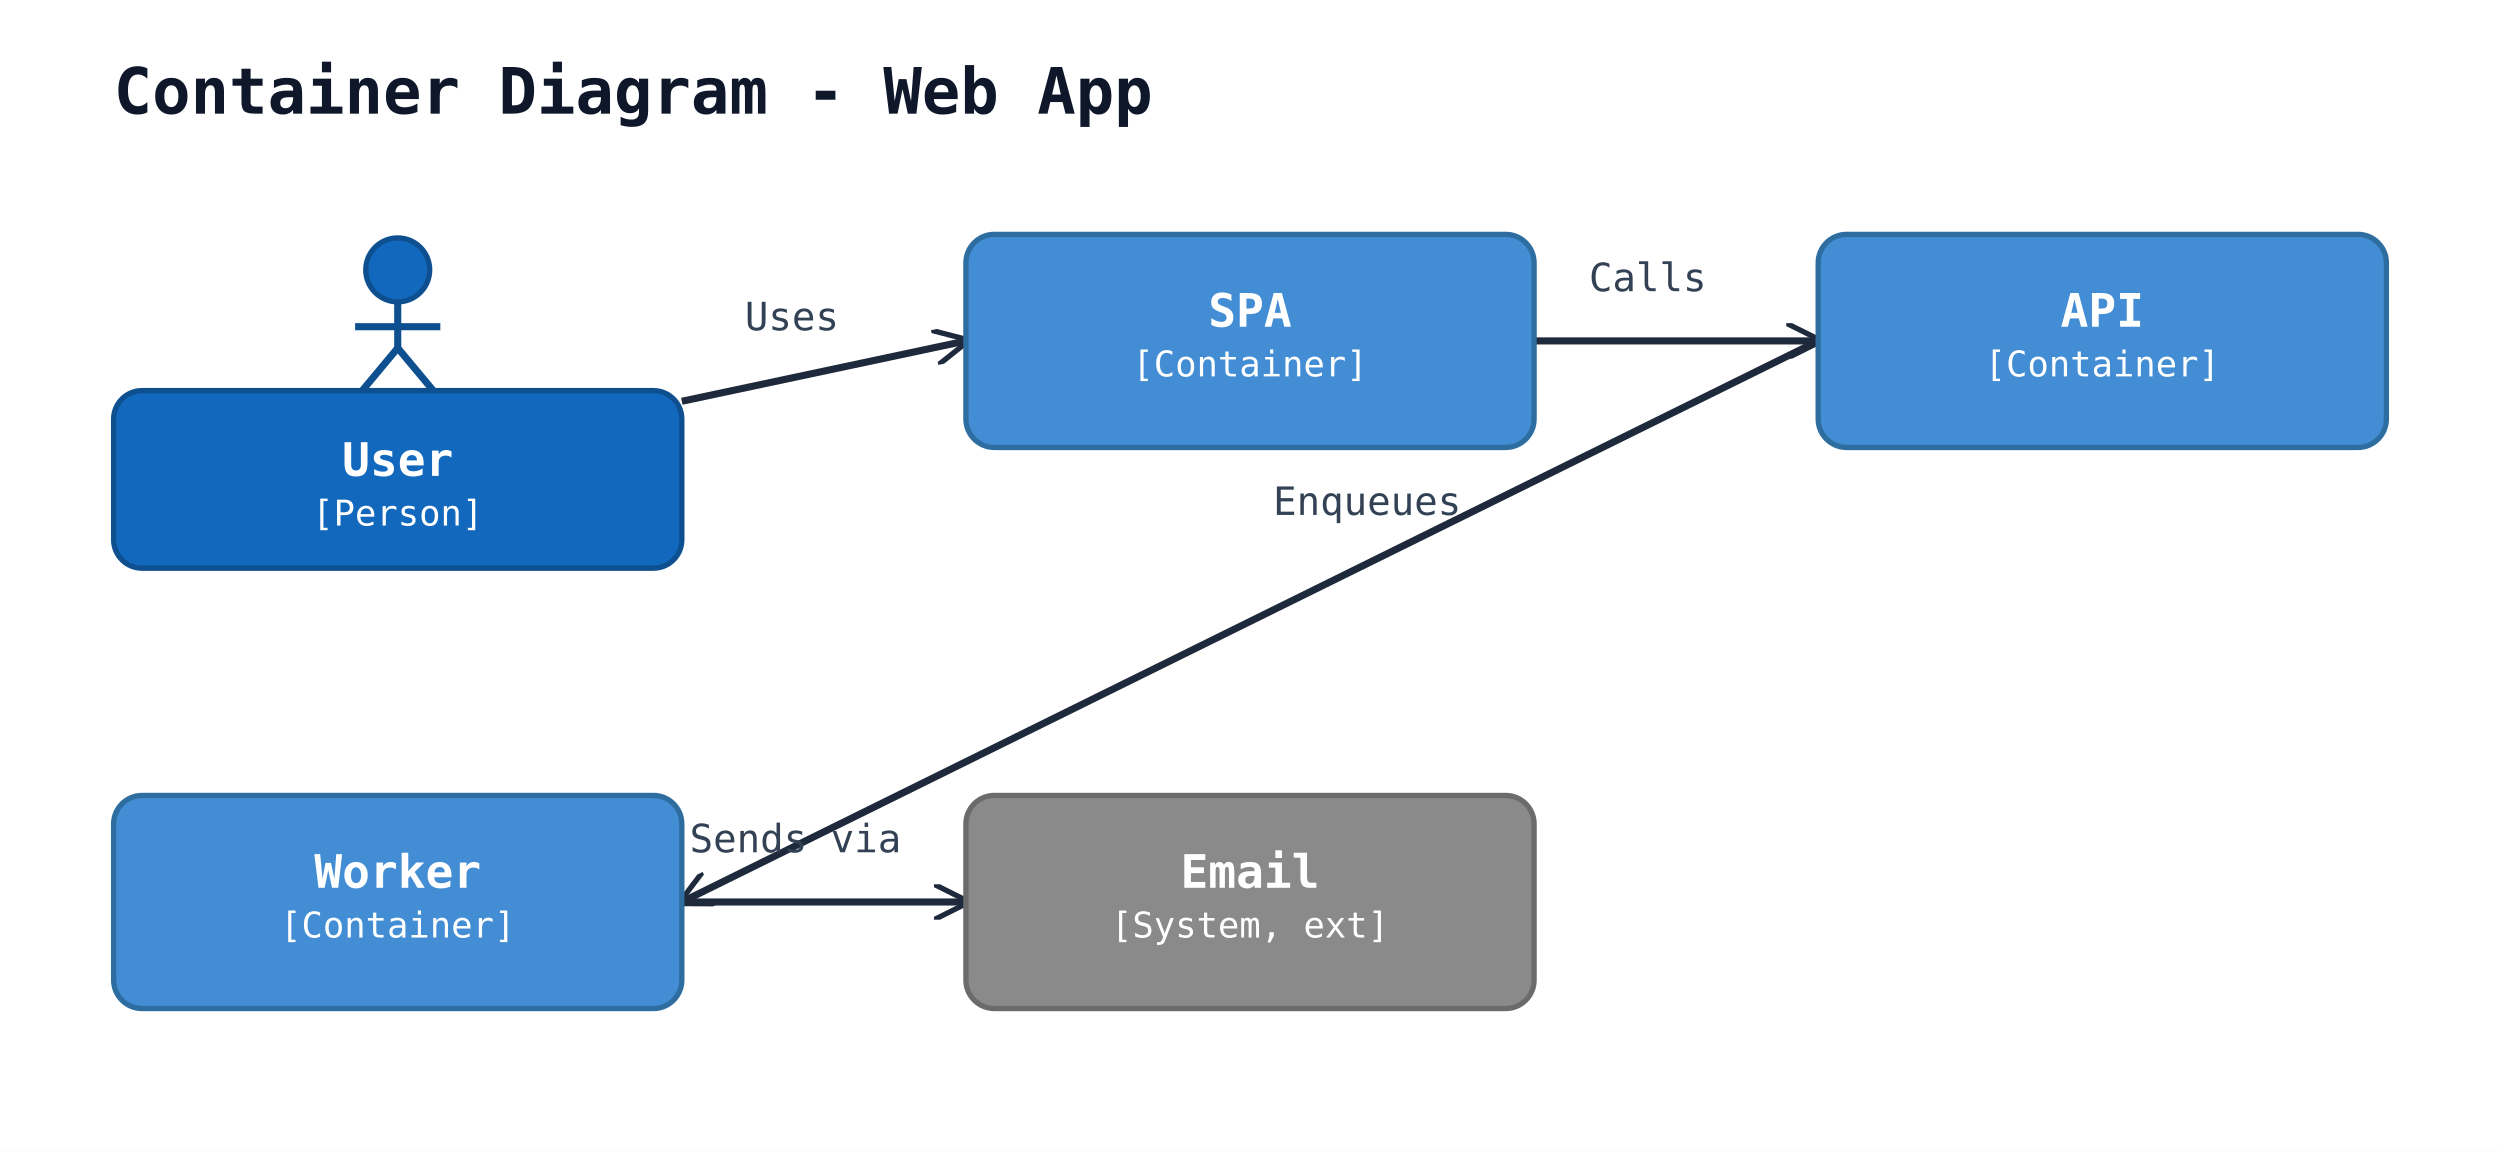
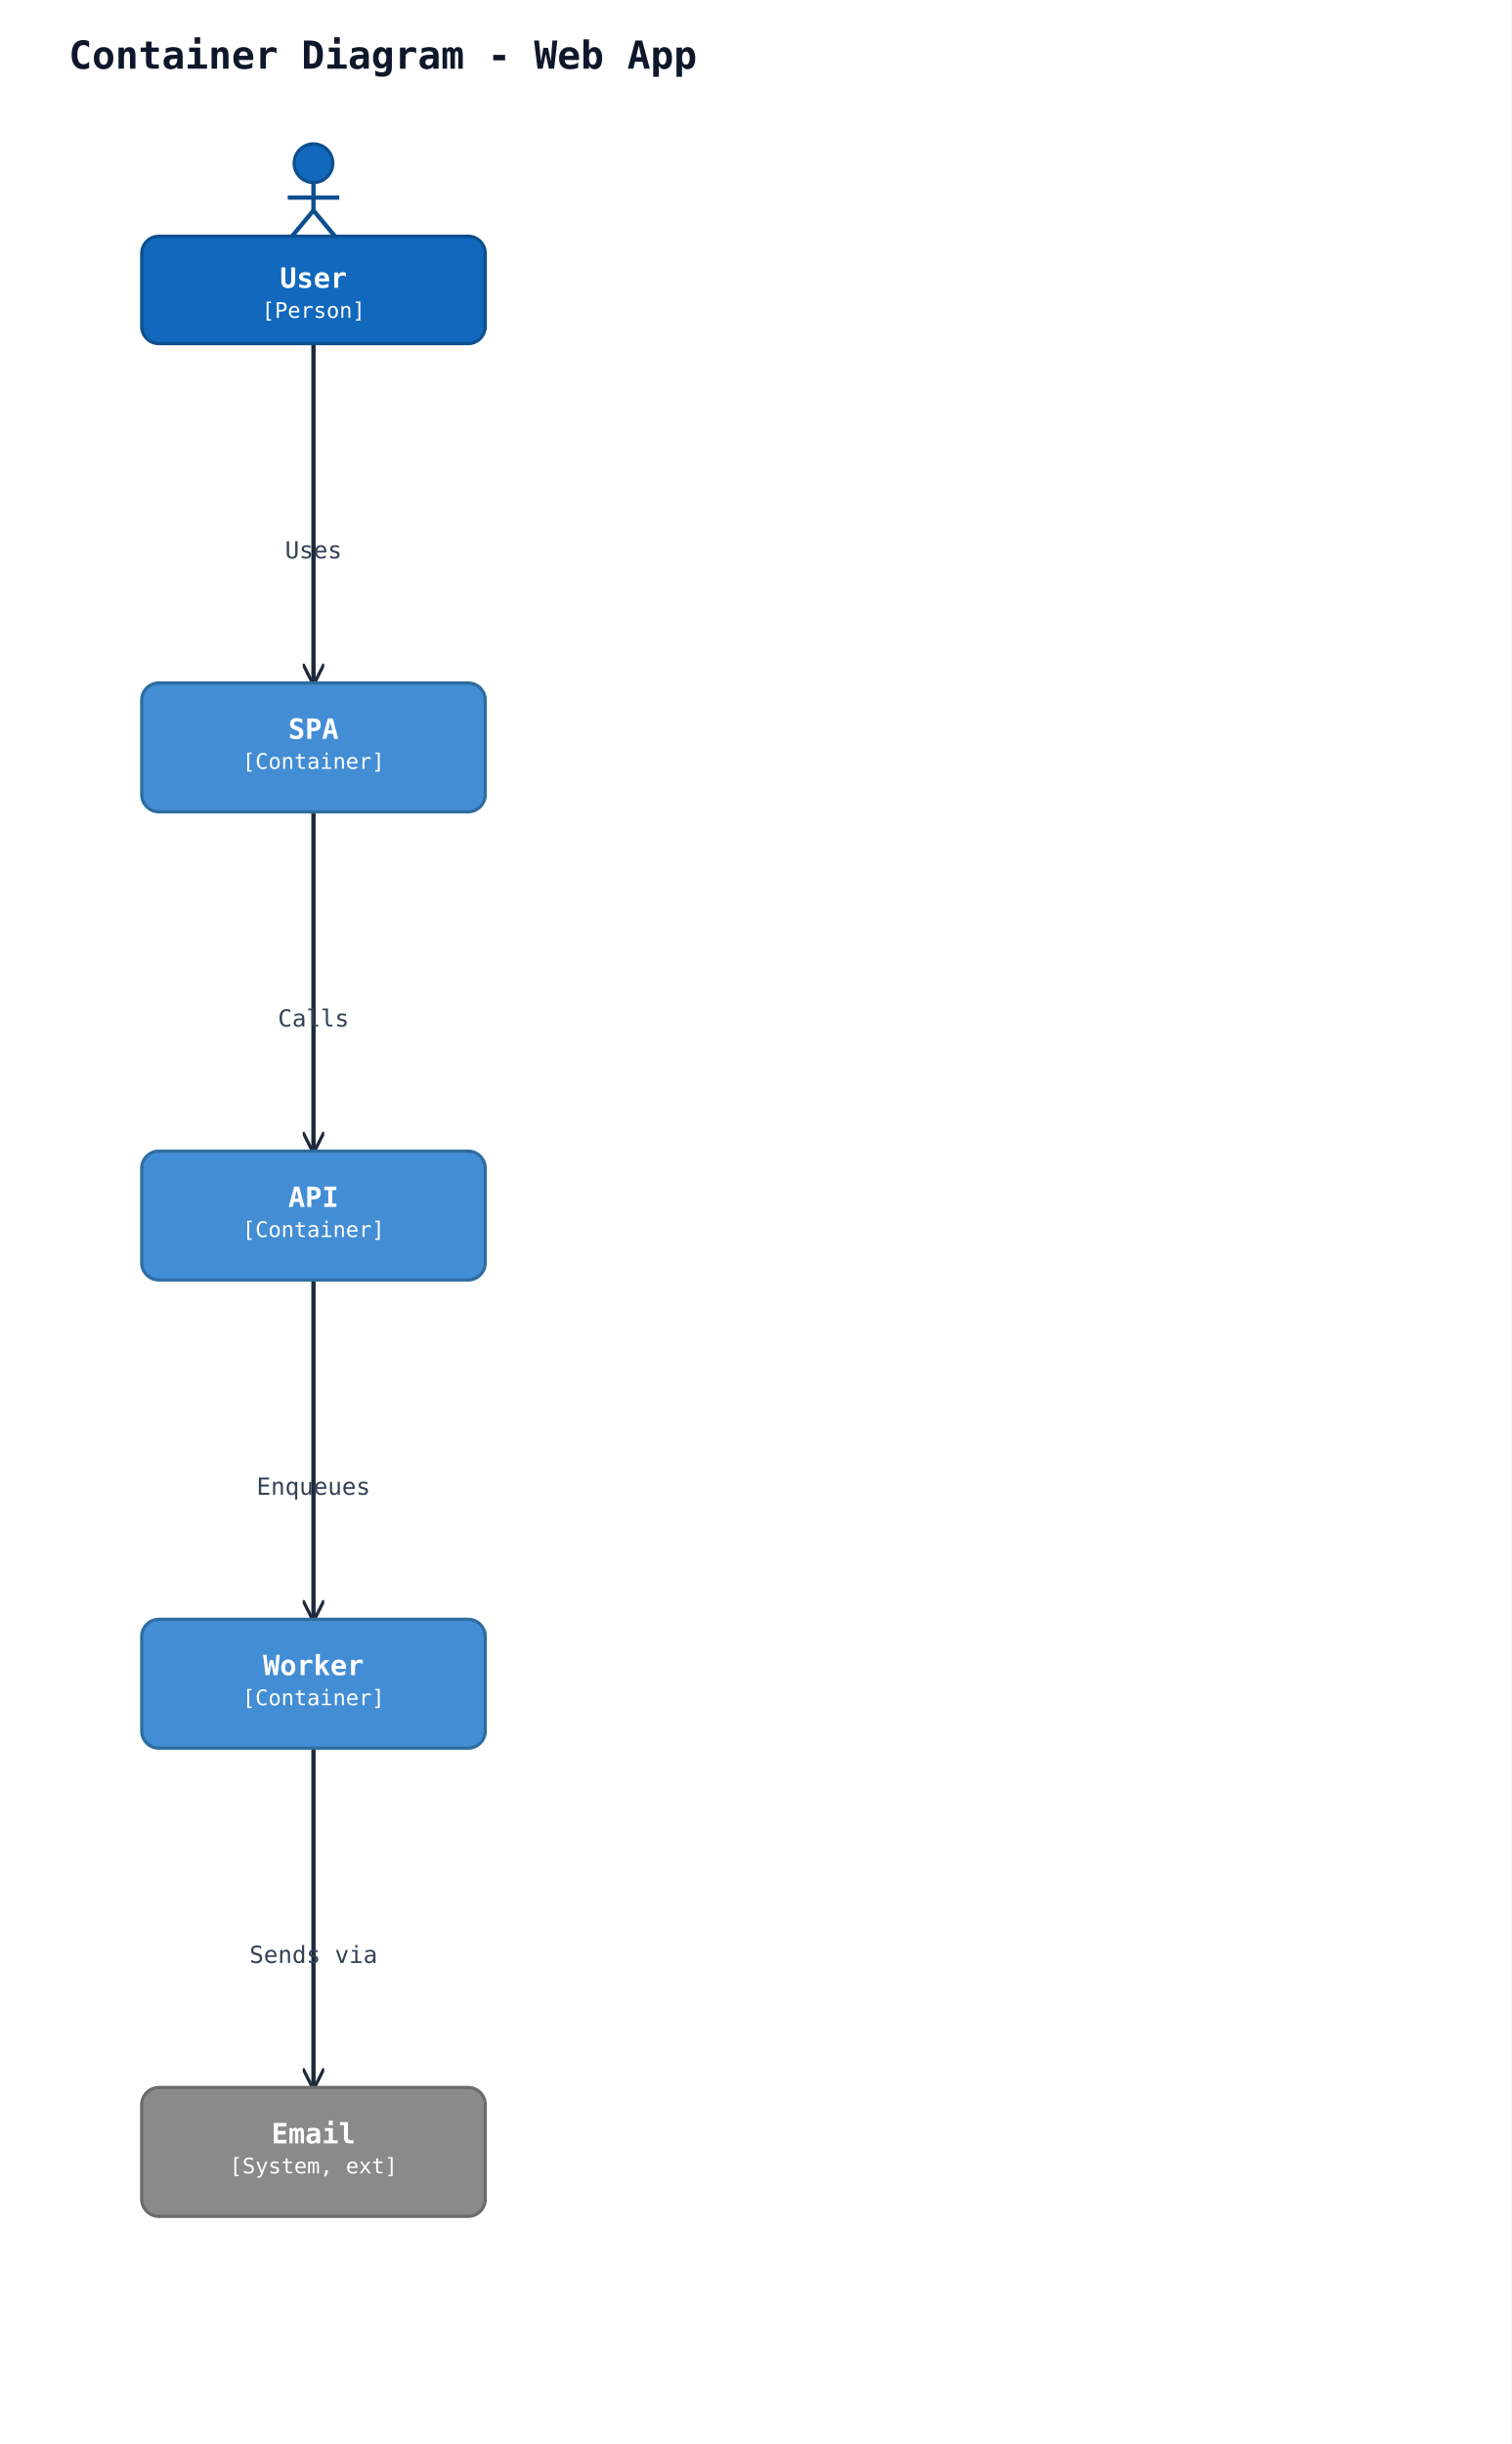
- <svg xmlns="http://www.w3.org/2000/svg" width="704" height="324" viewBox="0 0 704 324">
+ <svg xmlns="http://www.w3.org/2000/svg" width="704" height="1138" viewBox="0 0 704 1138">
  <rect width="100%" height="100%" fill="#ffffff" />
  <defs>
    <marker id="arrow-open" viewBox="0 0 10 10" refX="9" refY="5" markerWidth="10" markerHeight="10" markerUnits="userSpaceOnUse" orient="auto-start-reverse">
      <path d="M0,0 L10,5 L0,10" fill="none" stroke="#1e293b" stroke-width="1.5" />
    </marker>
    <marker id="arrow-triangle" viewBox="0 0 16 16" refX="15" refY="8" markerWidth="16" markerHeight="16" markerUnits="userSpaceOnUse" orient="auto-start-reverse">
      <polygon points="0,1 14,8 0,15" fill="#ffffff" stroke="#1e293b" stroke-width="1.5" fill-rule="nonzero" />
    </marker>
    <marker id="arrow-diamond-filled" viewBox="0 0 14 10" refX="13" refY="5" markerWidth="14" markerHeight="10" markerUnits="userSpaceOnUse" orient="auto-start-reverse">
      <path d="M0,5 L7,0 L14,5 L7,10 z" fill="#1e293b" stroke="#1e293b" stroke-width="1" />
    </marker>
    <marker id="arrow-diamond-open" viewBox="0 0 14 10" refX="13" refY="5" markerWidth="14" markerHeight="10" markerUnits="userSpaceOnUse" orient="auto-start-reverse">
      <path d="M0,5 L7,0 L14,5 L7,10 z" fill="#ffffff" stroke="#1e293b" stroke-width="1" />
    </marker>
  </defs>
  <text x="32" y="32" font-family="monospace" font-size="18" font-weight="600" fill="#0f172a">Container Diagram - Web App</text>
-   <line class="uml-relation" data-uml-from="user" data-uml-to="spa" x1="192" y1="113" x2="272" y2="96" stroke="#1e293b" stroke-width="2" marker-end="url(#arrow-open)" />
-   <text x="223" y="93" text-anchor="middle" font-family="monospace" font-size="11" fill="#334155">Uses</text>
-   <line class="uml-relation" data-uml-from="spa" data-uml-to="api" x1="432" y1="96" x2="512" y2="96" stroke="#1e293b" stroke-width="2" marker-end="url(#arrow-open)" />
-   <text x="464" y="82" text-anchor="middle" font-family="monospace" font-size="11" fill="#334155">Calls</text>
-   <line class="uml-relation" data-uml-from="api" data-uml-to="worker" x1="512" y1="96" x2="192" y2="254" stroke="#1e293b" stroke-width="2" marker-end="url(#arrow-open)" />
-   <text x="385" y="145" text-anchor="middle" font-family="monospace" font-size="11" fill="#334155">Enqueues</text>
-   <line class="uml-relation" data-uml-from="worker" data-uml-to="email" x1="192" y1="254" x2="272" y2="254" stroke="#1e293b" stroke-width="2" marker-end="url(#arrow-open)" />
-   <text x="224" y="240" text-anchor="middle" font-family="monospace" font-size="11" fill="#334155">Sends via</text>
-   <circle cx="112" cy="76" r="9" fill="#1168bd" stroke="#0d4f8f" stroke-width="1.5" />
-   <line x1="112" y1="85" x2="112" y2="98" stroke="#0d4f8f" stroke-width="2" />
-   <line x1="100" y1="92" x2="124" y2="92" stroke="#0d4f8f" stroke-width="2" />
-   <line x1="112" y1="98" x2="102" y2="110" stroke="#0d4f8f" stroke-width="2" />
-   <line x1="112" y1="98" x2="122" y2="110" stroke="#0d4f8f" stroke-width="2" />
-   <rect x="32" y="110" width="160" height="50" rx="8" ry="8" fill="#1168bd" stroke="#0d4f8f" stroke-width="1.5" />
-   <text x="112" y="134" text-anchor="middle" font-family="monospace" font-size="13" font-weight="600" fill="#ffffff">User</text>
-   <text x="112" y="148" text-anchor="middle" font-family="monospace" font-size="10" fill="#ffffff">[Person]</text>
-   <rect x="272" y="66" width="160" height="60" rx="8" ry="8" fill="#438dd5" stroke="#2e6da0" stroke-width="1.5" />
-   <text x="352" y="92" text-anchor="middle" font-family="monospace" font-size="13" font-weight="600" fill="#ffffff">SPA</text>
-   <text x="352" y="106" text-anchor="middle" font-family="monospace" font-size="10" fill="#ffffff">[Container]</text>
-   <rect x="512" y="66" width="160" height="60" rx="8" ry="8" fill="#438dd5" stroke="#2e6da0" stroke-width="1.5" />
-   <text x="592" y="92" text-anchor="middle" font-family="monospace" font-size="13" font-weight="600" fill="#ffffff">API</text>
-   <text x="592" y="106" text-anchor="middle" font-family="monospace" font-size="10" fill="#ffffff">[Container]</text>
-   <rect x="32" y="224" width="160" height="60" rx="8" ry="8" fill="#438dd5" stroke="#2e6da0" stroke-width="1.5" />
-   <text x="112" y="250" text-anchor="middle" font-family="monospace" font-size="13" font-weight="600" fill="#ffffff">Worker</text>
-   <text x="112" y="264" text-anchor="middle" font-family="monospace" font-size="10" fill="#ffffff">[Container]</text>
-   <rect x="272" y="224" width="160" height="60" rx="8" ry="8" fill="#8a8a8a" stroke="#6b6b6b" stroke-width="1.5" />
-   <text x="352" y="250" text-anchor="middle" font-family="monospace" font-size="13" font-weight="600" fill="#ffffff">Email</text>
-   <text x="352" y="264" text-anchor="middle" font-family="monospace" font-size="10" fill="#ffffff">[System, ext]</text>
+   <polyline class="uml-relation" data-uml-from="user" data-uml-to="spa" data-uml-arrow="--&gt;" points="146,160 146,227 146,318" fill="none" stroke="#1e293b" stroke-width="2" marker-end="url(#arrow-open)" />
+   <text x="146" y="260" text-anchor="middle" font-family="monospace" font-size="11" fill="#334155">Uses</text>
+   <polyline class="uml-relation" data-uml-from="spa" data-uml-to="api" data-uml-arrow="--&gt;" points="146,378 146,445 146,536" fill="none" stroke="#1e293b" stroke-width="2" marker-end="url(#arrow-open)" />
+   <text x="146" y="478" text-anchor="middle" font-family="monospace" font-size="11" fill="#334155">Calls</text>
+   <polyline class="uml-relation" data-uml-from="api" data-uml-to="worker" data-uml-arrow="--&gt;" points="146,596 146,663 146,754" fill="none" stroke="#1e293b" stroke-width="2" marker-end="url(#arrow-open)" />
+   <text x="146" y="696" text-anchor="middle" font-family="monospace" font-size="11" fill="#334155">Enqueues</text>
+   <polyline class="uml-relation" data-uml-from="worker" data-uml-to="email" data-uml-arrow="--&gt;" points="146,814 146,881 146,972" fill="none" stroke="#1e293b" stroke-width="2" marker-end="url(#arrow-open)" />
+   <text x="146" y="914" text-anchor="middle" font-family="monospace" font-size="11" fill="#334155">Sends via</text>
+   <circle cx="146" cy="76" r="9" fill="#1168bd" stroke="#0d4f8f" stroke-width="1.5" />
+   <line x1="146" y1="85" x2="146" y2="98" stroke="#0d4f8f" stroke-width="2" />
+   <line x1="134" y1="92" x2="158" y2="92" stroke="#0d4f8f" stroke-width="2" />
+   <line x1="146" y1="98" x2="136" y2="110" stroke="#0d4f8f" stroke-width="2" />
+   <line x1="146" y1="98" x2="156" y2="110" stroke="#0d4f8f" stroke-width="2" />
+   <rect x="66" y="110" width="160" height="50" rx="8" ry="8" fill="#1168bd" stroke="#0d4f8f" stroke-width="1.5" />
+   <text x="146" y="134" text-anchor="middle" font-family="monospace" font-size="13" font-weight="600" fill="#ffffff">User</text>
+   <text x="146" y="148" text-anchor="middle" font-family="monospace" font-size="10" fill="#ffffff">[Person]</text>
+   <rect x="66" y="318" width="160" height="60" rx="8" ry="8" fill="#438dd5" stroke="#2e6da0" stroke-width="1.5" />
+   <text x="146" y="344" text-anchor="middle" font-family="monospace" font-size="13" font-weight="600" fill="#ffffff">SPA</text>
+   <text x="146" y="358" text-anchor="middle" font-family="monospace" font-size="10" fill="#ffffff">[Container]</text>
+   <rect x="66" y="536" width="160" height="60" rx="8" ry="8" fill="#438dd5" stroke="#2e6da0" stroke-width="1.5" />
+   <text x="146" y="562" text-anchor="middle" font-family="monospace" font-size="13" font-weight="600" fill="#ffffff">API</text>
+   <text x="146" y="576" text-anchor="middle" font-family="monospace" font-size="10" fill="#ffffff">[Container]</text>
+   <rect x="66" y="754" width="160" height="60" rx="8" ry="8" fill="#438dd5" stroke="#2e6da0" stroke-width="1.5" />
+   <text x="146" y="780" text-anchor="middle" font-family="monospace" font-size="13" font-weight="600" fill="#ffffff">Worker</text>
+   <text x="146" y="794" text-anchor="middle" font-family="monospace" font-size="10" fill="#ffffff">[Container]</text>
+   <rect x="66" y="972" width="160" height="60" rx="8" ry="8" fill="#8a8a8a" stroke="#6b6b6b" stroke-width="1.5" />
+   <text x="146" y="998" text-anchor="middle" font-family="monospace" font-size="13" font-weight="600" fill="#ffffff">Email</text>
+   <text x="146" y="1012" text-anchor="middle" font-family="monospace" font-size="10" fill="#ffffff">[System, ext]</text>
</svg>
